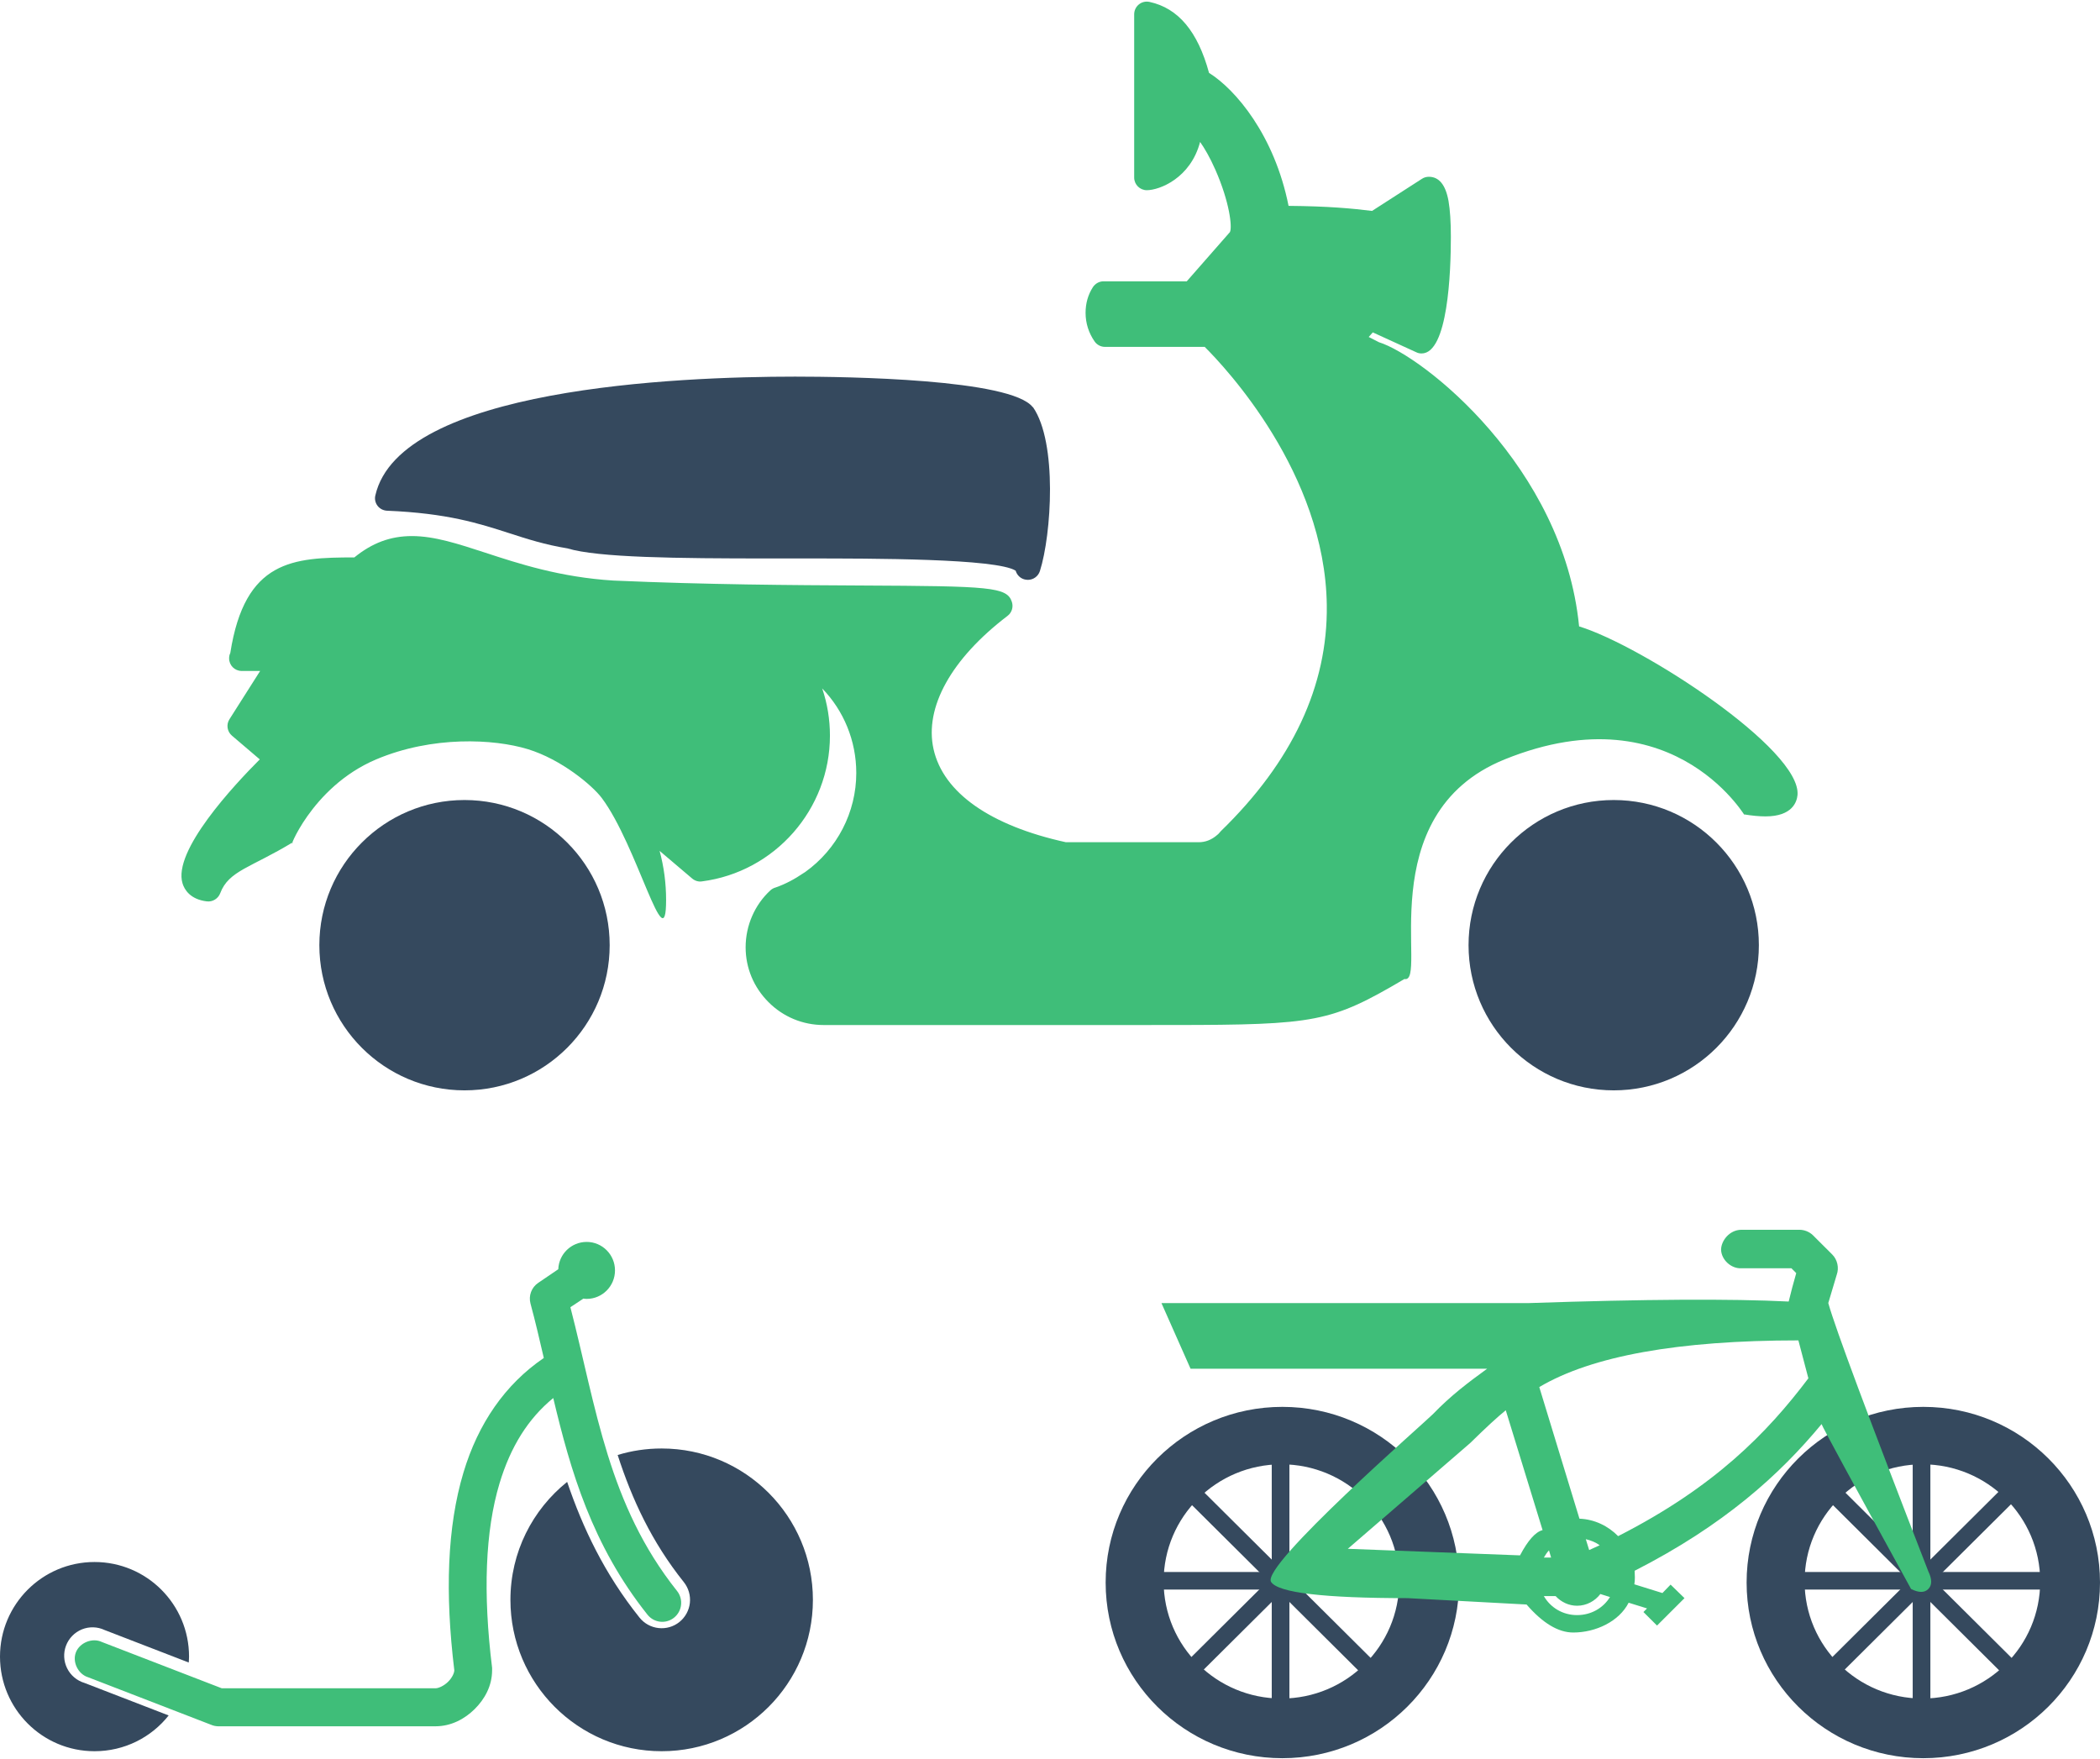
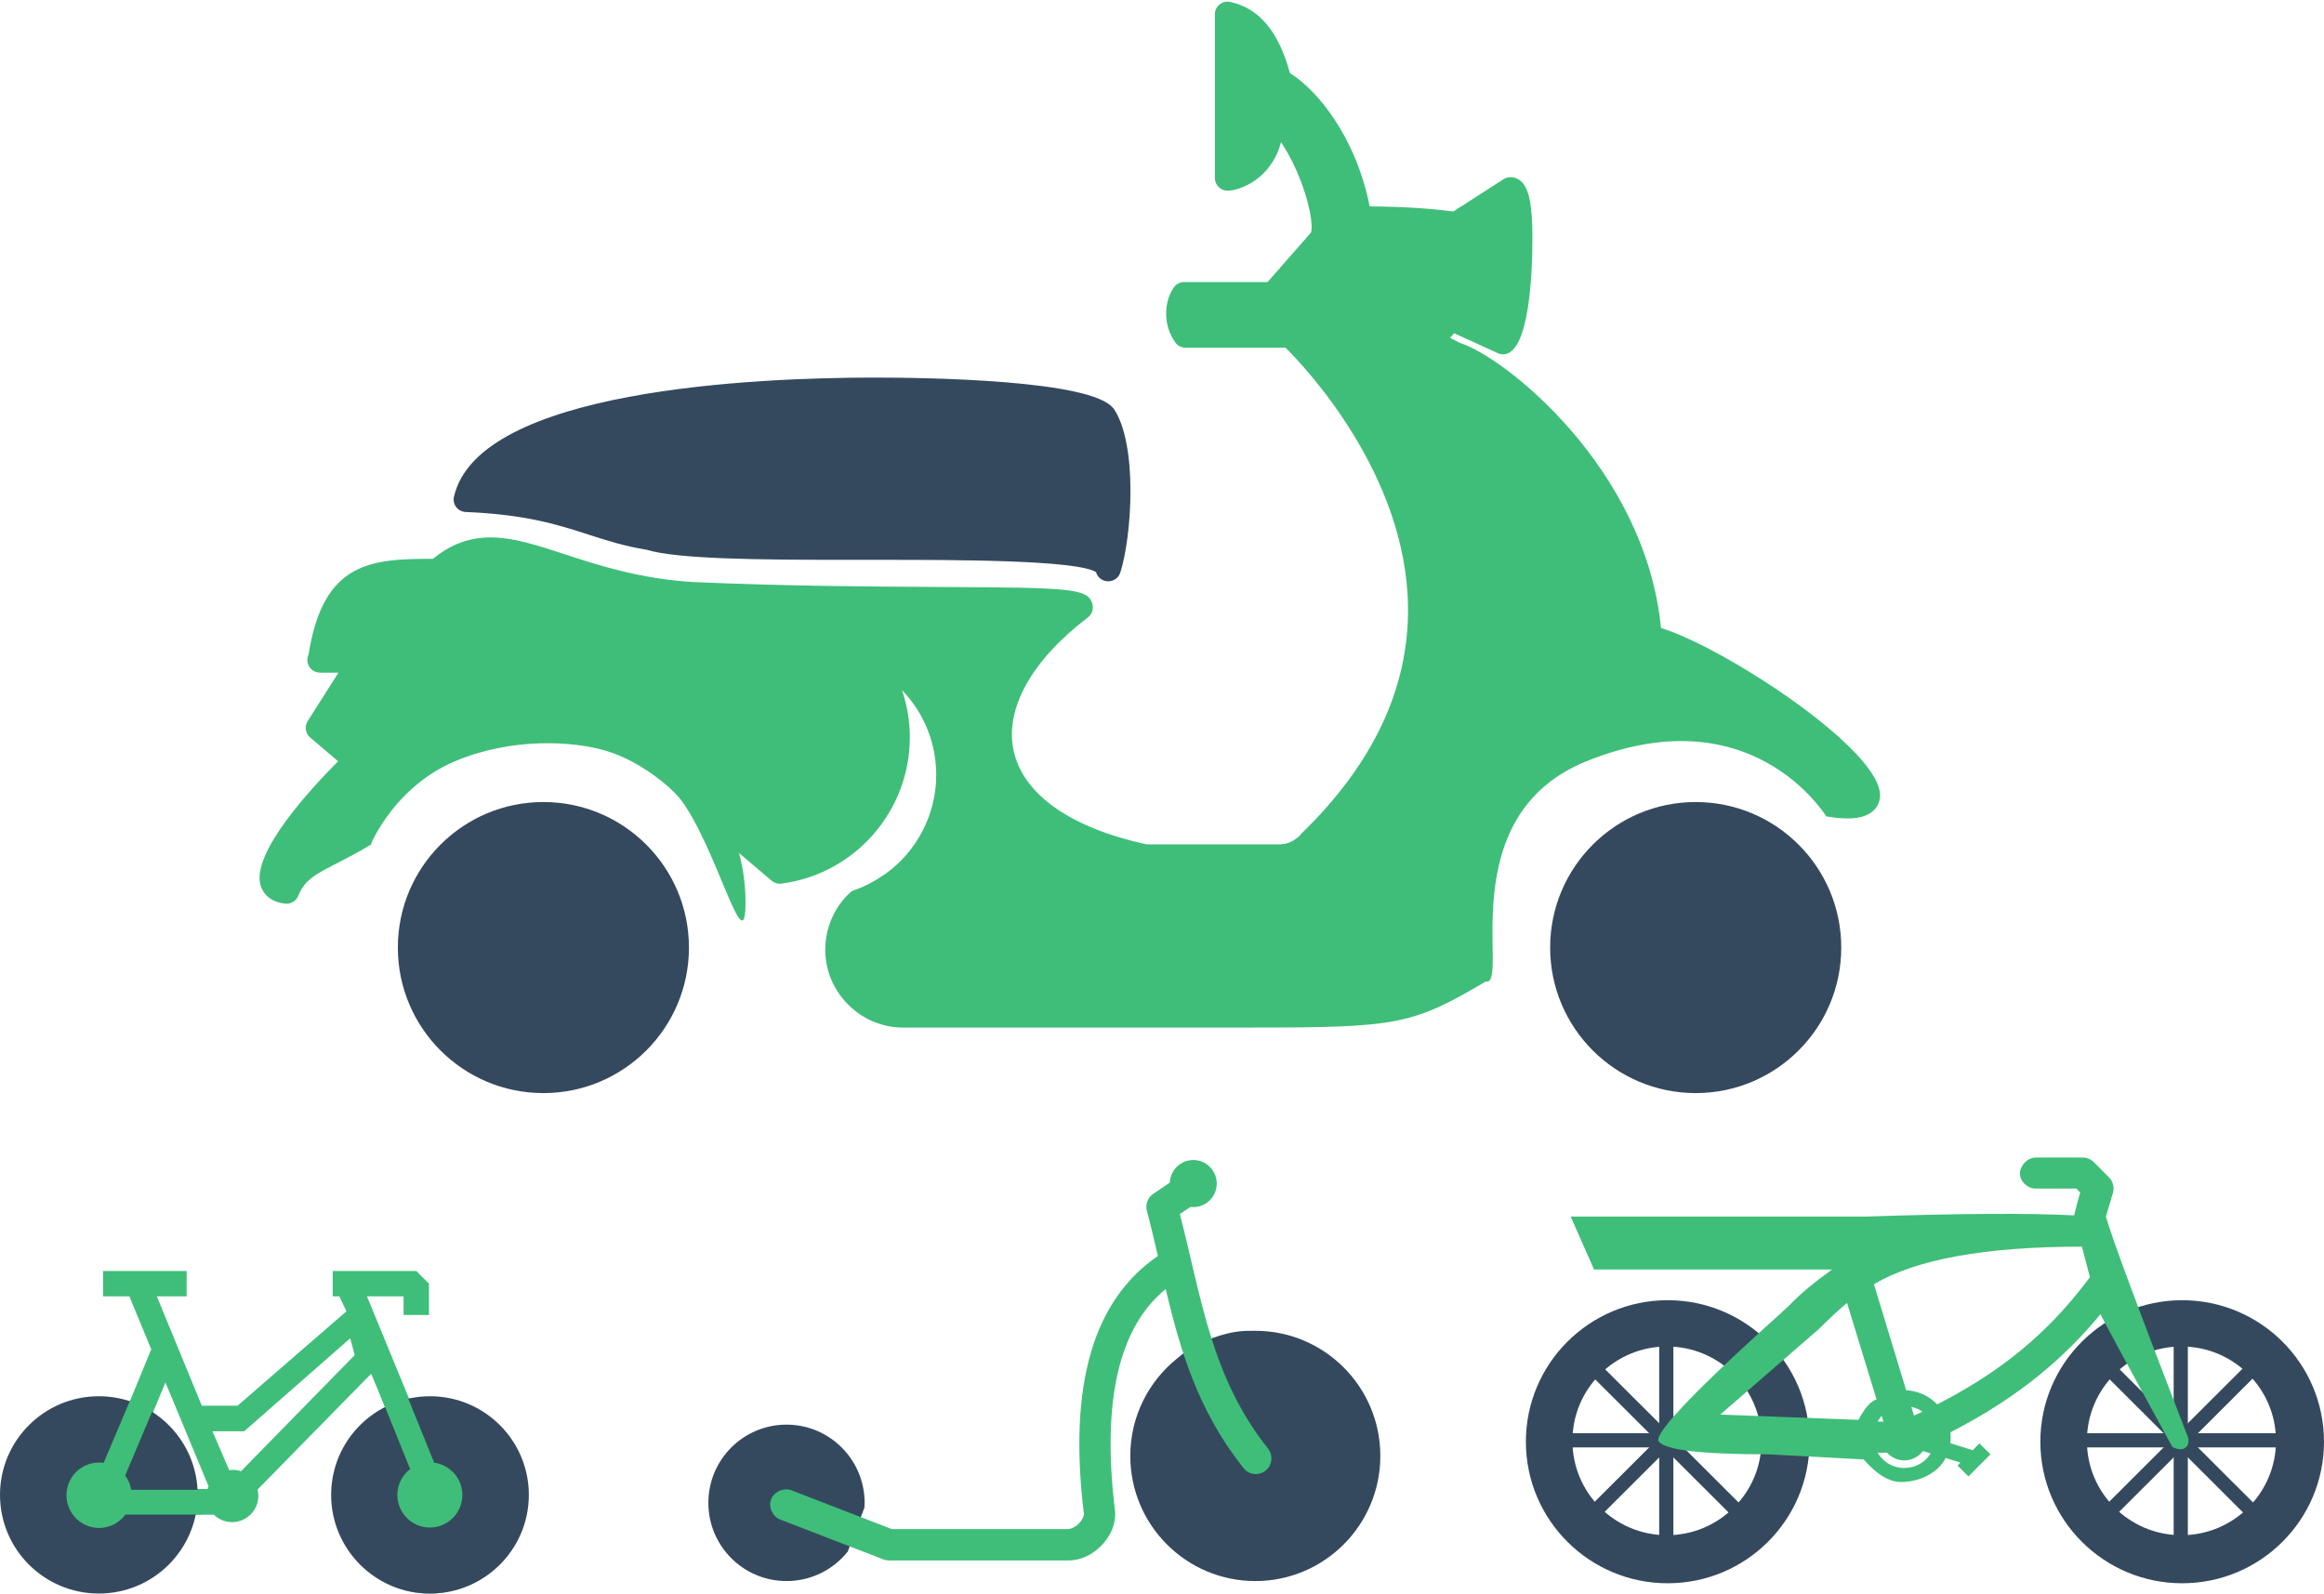
- <svg xmlns="http://www.w3.org/2000/svg" width="868px" height="727px" viewBox="0 0 868 727" version="1.1">
+ <svg xmlns="http://www.w3.org/2000/svg" width="958px" height="657px" viewBox="0 0 958 657" version="1.1">
  <g id="Layout_Template" stroke="none" stroke-width="1" fill="none" fill-rule="evenodd">
-     <g id="scooter" transform="translate(-208, -158)">
-       <g transform="translate(208, 158)">
-         <g id="icon/miniscooter" transform="translate(0, 513)">
+     <g id="scooter" transform="translate(-184, -128)">
+       <g transform="translate(184, 128)">
+         <g id="icon/miniscooter" transform="translate(292, 478)">
          <g id="miniscooter">
            <g>
-               <path d="M80.704,88.38 C74.737,106.816 66.617,124.321 53.355,140.926 C51.417,143.355 50.516,146.455 50.852,149.556 C51.203,152.641 52.76,155.467 55.186,157.422 C57.613,159.362 60.711,160.263 63.809,159.912 C66.892,159.576 69.73,158.018 71.669,155.589 C86.244,137.367 95.126,118.472 101.581,99.5 C115.866,110.972 125.023,128.507 125.023,148.257 C125.023,182.808 97.033,210.821 62.512,210.821 C27.99,210.821 0,182.808 0,148.257 C0,113.707 27.99,85.693 62.512,85.693 C68.846,85.692 74.935,86.623 80.704,88.38 Z M336,171.717 C336,193.315 318.51,210.82 296.93,210.82 C284.507,210.82 273.443,205.076 266.285,196.034 L301.081,182.593 C304.21,181.661 306.804,179.477 308.254,176.544 C309.704,173.627 309.872,170.22 308.712,167.181 C307.552,164.126 305.171,161.698 302.149,160.46 C299.127,159.238 295.739,159.33 292.779,160.72 L257.982,174.161 C257.937,173.352 257.86,172.542 257.86,171.717 C257.86,150.119 275.35,132.615 296.93,132.615 C318.51,132.615 336,150.119 336,171.717 Z" id="Fill-1" fill="#35495E" transform="translate(168, 148.2573) scale(-1, 1) translate(-168, -148.2573) " />
-               <path d="M69.977,0.317 C76.296,0.317 81.455,5.315 81.699,11.603 L90.002,17.246 C92.78,19.116 94.062,22.582 93.176,25.833 C91.162,33.239 89.437,40.738 87.682,48.282 C103.738,59.231 114.834,75.439 120.893,95.632 C127.639,118.097 128.54,145.452 124.678,177.331 L124.678,177.454 C124.709,178.481 125.564,180.459 127.242,182.115 C128.952,183.802 131.195,184.814 132.493,184.814 L220.772,184.814 L270.347,165.677 C274.224,163.791 279.535,165.938 281.092,169.971 C282.648,174.004 280.1,179.049 275.964,180.275 L225.17,199.903 C224.285,200.287 223.323,200.486 222.362,200.517 L132.496,200.517 C125.979,200.517 120.408,197.511 116.257,193.402 C112.106,189.292 109.053,183.818 109.053,177.331 C109.037,177.009 109.037,176.672 109.053,176.35 C112.868,145.451 111.892,119.782 106,100.17 C101.421,84.943 94.172,73.366 83.778,64.84 C76.59,95.095 67.706,125.655 44.828,154.39 C42.126,157.779 37.212,158.331 33.839,155.617 C30.466,152.903 29.916,147.965 32.618,144.576 C61.052,108.878 65.875,69.225 76.695,27.3 L71.323,23.743 C70.865,23.804 70.453,23.865 69.979,23.865 C63.508,23.865 58.258,18.59 58.258,12.089 C58.258,5.587 63.508,0.312 69.979,0.312 L69.977,0.317 Z" id="Path" fill="#3FBE79" transform="translate(156.2277, 100.4143) scale(-1, 1) translate(-156.2277, -100.4143) " />
+               <path d="M69.615,73.794 C78.675,76.997 71.968,72.593 83.744,82.053 C95.52,91.512 103.07,105.972 103.07,122.26 C103.07,150.752 79.995,173.853 51.535,173.853 C23.075,173.853 0,150.752 0,122.26 C0,93.768 23.075,70.667 51.535,70.667 C56.757,70.666 60.555,70.591 69.615,73.794 Z M277,141.606 C277,159.416 262.581,173.851 244.791,173.851 C234.549,173.851 225.428,169.115 219.526,161.659 L212.682,143.621 C212.644,142.953 212.581,142.286 212.581,141.606 C212.581,123.795 227,109.36 244.791,109.36 C262.581,109.36 277,123.795 277,141.606 Z" id="Fill-1" fill="#35495E" transform="translate(138.5, 122.2594) scale(-1, 1) translate(-138.5, -122.2594) " />
+               <path d="M57.69,0.261 C62.899,0.261 67.152,4.383 67.353,9.568 L74.198,14.222 C76.488,15.764 77.545,18.622 76.815,21.303 C75.154,27.411 73.732,33.594 72.286,39.816 C85.522,48.845 94.67,62.211 99.665,78.863 C105.227,97.388 105.969,119.946 102.785,146.235 L102.785,146.336 C102.811,147.184 103.515,148.815 104.899,150.18 C106.309,151.571 108.158,152.406 109.228,152.406 L182.006,152.406 L222.875,136.625 C226.071,135.069 230.45,136.84 231.733,140.166 C233.017,143.491 230.916,147.652 227.506,148.663 L185.631,164.849 C184.901,165.165 184.109,165.33 183.316,165.355 L109.23,165.355 C103.857,165.355 99.265,162.876 95.843,159.488 C92.421,156.099 89.904,151.584 89.904,146.235 C89.891,145.97 89.891,145.691 89.904,145.426 C93.049,119.946 92.244,98.778 87.387,82.605 C83.612,70.048 77.636,60.501 69.067,53.47 C63.141,78.419 55.818,103.621 36.956,127.317 C34.729,130.112 30.678,130.567 27.897,128.329 C25.116,126.09 24.663,122.019 26.89,119.224 C50.331,89.786 54.307,57.086 63.228,22.513 L58.799,19.579 C58.421,19.63 58.081,19.68 57.691,19.68 C52.357,19.68 48.028,15.33 48.028,9.969 C48.028,4.607 52.357,0.257 57.691,0.257 L57.69,0.261 Z" id="Path" fill="#3FBE79" transform="translate(128.7949, 82.80611) scale(-1, 1) translate(-128.7949, -82.80611) " />
            </g>
          </g>
        </g>
-         <g id="icon/pedelec" transform="translate(457, 508)">
+         <g id="icon/pedelec" transform="translate(629, 477)">
          <g id="pedelec">
-             <g id="Group-9" transform="translate(0, 73.4925)" fill="#35495E">
-               <path d="M73.034,145.213 C32.698,145.213 0,112.706 0,72.606 C0,32.507 32.698,0 73.034,0 C113.369,0 146.068,32.507 146.068,72.606 C146.068,112.706 113.369,145.213 73.034,145.213 Z M72.659,120.552 C99.55,120.552 121.348,98.881 121.348,72.148 C121.348,45.415 99.55,23.743 72.659,23.743 C45.769,23.743 23.97,45.415 23.97,72.148 C23.97,98.881 45.769,120.552 72.659,120.552 Z" id="Combined-Shape" />
-               <rect id="Rectangle" x="16.067" y="68.25" width="112.472" height="7.261" />
-               <rect id="Rectangle" transform="translate(72.30348, 71.8804) scale(-1, -1) rotate(90) translate(-72.30348, -71.8804) " x="16.396" y="68.229" width="111.814" height="7.303" />
-               <polygon id="Rectangle" transform="translate(72.30348, 71.8804) scale(-1, -1) rotate(45) translate(-72.30348, -71.8804) " points="16.243 68.404 128.386 68.075 128.364 75.357 16.221 75.686" />
-               <polygon id="Rectangle" transform="translate(72.30348, 71.8804) scale(-1, -1) rotate(135) translate(-72.30348, -71.8804) " points="16.221 68.075 128.364 68.404 128.386 75.686 16.243 75.357" />
+             <g id="Group-9" transform="translate(0, 59.06247)" fill="#35495E">
+               <path d="M58.463,116.701 C26.175,116.701 0,90.576 0,58.35 C0,26.124 26.175,0 58.463,0 C90.751,0 116.925,26.124 116.925,58.35 C116.925,90.576 90.751,116.701 58.463,116.701 Z M58.163,96.882 C79.688,96.882 97.138,79.466 97.138,57.982 C97.138,36.498 79.688,19.082 58.163,19.082 C36.637,19.082 19.188,36.498 19.188,57.982 C19.188,79.466 36.637,96.882 58.163,96.882 Z" id="Combined-Shape" />
+               <rect id="Rectangle" x="12.862" y="54.849" width="90.032" height="5.835" />
+               <polygon id="Rectangle" transform="translate(57.87796, 57.7669) scale(-1, -1) rotate(90) translate(-57.87796, -57.7669) " points="12.948 54.844 102.808 54.844 102.808 60.69 12.948 60.69" />
+               <polygon id="Rectangle" transform="translate(57.87796, 57.7669) scale(-1, -1) rotate(45) translate(-57.87796, -57.7669) " points="12.908 54.89 102.854 54.803 102.848 60.644 12.902 60.73" />
+               <polygon id="Rectangle" transform="translate(57.87796, 57.7669) scale(-1, -1) rotate(135) translate(-57.87796, -57.7669) " points="12.902 54.803 102.848 54.89 102.854 60.73 12.908 60.644" />
            </g>
-             <g id="Group-9" transform="translate(264.9324, 73.4925)" fill="#35495E">
-               <path d="M73.034,145.213 C32.698,145.213 0,112.706 0,72.606 C0,32.507 32.698,0 73.034,0 C113.369,0 146.068,32.507 146.068,72.606 C146.068,112.706 113.369,145.213 73.034,145.213 Z M72.659,120.552 C99.55,120.552 121.348,98.881 121.348,72.148 C121.348,45.415 99.55,23.743 72.659,23.743 C45.769,23.743 23.97,45.415 23.97,72.148 C23.97,98.881 45.769,120.552 72.659,120.552 Z" id="Combined-Shape" />
-               <rect id="Rectangle" x="16.067" y="68.25" width="112.472" height="7.261" />
-               <polygon id="Rectangle" transform="translate(72.30348, 71.8804) scale(-1, -1) rotate(90) translate(-72.30348, -71.8804) " points="16.396 68.229 128.21 68.229 128.21 75.532 16.396 75.532" />
-               <polygon id="Rectangle" transform="translate(72.30348, 71.8804) scale(-1, -1) rotate(45) translate(-72.30348, -71.8804) " points="16.243 68.404 128.386 68.075 128.364 75.357 16.221 75.686" />
-               <polygon id="Rectangle" transform="translate(72.30348, 71.8804) scale(-1, -1) rotate(135) translate(-72.30348, -71.8804) " points="16.221 68.075 128.364 68.404 128.386 75.686 16.243 75.357" />
+             <g id="Group-9" transform="translate(212.0748, 59.06247)" fill="#35495E">
+               <path d="M58.463,116.701 C26.175,116.701 0,90.576 0,58.35 C0,26.124 26.175,0 58.463,0 C90.751,0 116.925,26.124 116.925,58.35 C116.925,90.576 90.751,116.701 58.463,116.701 Z M58.163,96.882 C79.688,96.882 97.138,79.466 97.138,57.982 C97.138,36.498 79.688,19.082 58.163,19.082 C36.637,19.082 19.188,36.498 19.188,57.982 C19.188,79.466 36.637,96.882 58.163,96.882 Z" id="Combined-Shape" />
+               <rect id="Rectangle" x="12.862" y="54.849" width="90.032" height="5.835" />
+               <polygon id="Rectangle" transform="translate(57.87796, 57.7669) scale(-1, -1) rotate(90) translate(-57.87796, -57.7669) " points="12.948 54.844 102.808 54.844 102.808 60.69 12.948 60.69" />
+               <polygon id="Rectangle" transform="translate(57.87796, 57.7669) scale(-1, -1) rotate(45) translate(-57.87796, -57.7669) " points="12.908 54.89 102.854 54.803 102.848 60.644 12.902 60.73" />
+               <polygon id="Rectangle" transform="translate(57.87796, 57.7669) scale(-1, -1) rotate(135) translate(-57.87796, -57.7669) " points="12.902 54.803 102.848 54.89 102.854 60.73 12.908 60.644" />
            </g>
-             <path d="M262.741,16.213 L283.455,16.213 L285.445,18.211 C284.33,22.031 283.216,26.264 282.324,29.957 C258.612,28.763 222.867,28.973 175.089,30.588 L23.063,30.588 L35.101,57.738 L157.674,57.738 C149.841,63.429 142.68,68.806 135.245,76.526 C132.328,79.553 63.985,139.161 68.387,145.856 C71.321,150.32 90.143,152.551 124.852,152.551 L173.98,155.183 C180.666,162.901 187.097,166.759 193.272,166.759 C202.536,166.759 212.222,162.205 216.171,154.438 L223.781,156.8 L222.285,158.29 L227.905,163.885 L239.257,152.551 L233.509,146.956 L230.134,150.443 L218.527,146.829 C218.878,144.895 218.718,143.056 218.655,141.233 C255.433,122.481 278.631,101.524 295.92,80.614 C296.302,81.84 308.632,104.558 332.909,148.767 C336.098,150.366 338.476,150.366 340.043,148.767 C341.61,147.169 341.61,144.743 340.043,141.489 C315.383,77.985 301.599,41.018 298.69,30.588 L302.193,18.842 C303.212,16.021 302.464,12.629 300.314,10.504 L292.322,2.531 C290.841,1.104 288.771,0.28 286.702,0.296 L262.74,0.296 C257.741,0.344 254.334,4.972 254.382,8.634 C254.574,12.789 258.57,16.404 262.741,16.213 Z M290.46,61.692 C273.36,84.344 251.628,106.647 211.825,126.921 C207.701,122.72 202.113,119.962 195.84,119.709 L179.234,65.306 C200.961,52.445 236.661,46.015 286.335,46.015 C288.14,52.958 289.515,58.183 290.46,61.692 Z M180.602,124.433 C177.668,125.168 174.559,128.647 171.275,134.872 L100.103,132.153 L150.655,88.464 C157.161,82.081 162.07,77.558 165.382,74.894 L180.602,124.433 Z M198.468,128.19 C200.554,128.665 202.528,129.474 204.216,130.679 C202.783,131.36 201.318,131.994 199.854,132.676 L198.468,128.19 Z M183.248,132.803 L184.123,135.783 L181.13,135.783 C181.751,134.705 182.404,133.69 183.248,132.803 Z M204.466,150.842 L208.463,152.094 C205.661,156.644 200.661,159.56 194.85,159.56 C188.912,159.56 183.88,156.453 181.126,151.714 L185.998,151.714 C188.195,154.091 191.363,155.692 194.866,155.692 C198.783,155.692 202.285,153.727 204.483,150.842 L204.466,150.842 Z" id="Fill-1" fill="#3FBE79" />
+             <path d="M210.321,13.03 L226.902,13.03 L228.495,14.635 C227.603,17.705 226.71,21.107 225.997,24.075 C207.016,23.115 178.402,23.284 140.156,24.582 L18.462,24.582 L28.098,46.401 L126.216,46.401 C119.946,50.975 114.214,55.296 108.261,61.5 C105.927,63.933 51.219,111.837 54.743,117.218 C57.092,120.805 72.158,122.598 99.942,122.598 L139.268,124.713 C144.621,130.915 149.769,134.017 154.712,134.017 C162.127,134.017 169.881,130.357 173.042,124.114 L179.134,126.013 L177.936,127.21 L182.435,131.707 L191.522,122.598 L186.921,118.101 L184.219,120.904 L174.928,117.999 C175.209,116.445 175.081,114.967 175.03,113.503 C204.47,98.432 223.04,81.59 236.88,64.786 C237.186,65.771 247.056,84.028 266.489,119.557 C269.042,120.842 270.946,120.842 272.2,119.557 C273.455,118.273 273.455,116.323 272.2,113.708 C252.46,62.673 241.426,32.964 239.098,24.582 L241.901,15.143 C242.717,12.875 242.118,10.149 240.398,8.442 L234,2.034 C232.815,0.888 231.158,0.225 229.501,0.238 L210.32,0.238 C206.318,0.276 203.591,3.996 203.629,6.939 C203.783,10.278 206.982,13.183 210.321,13.03 Z M232.509,49.579 C218.821,67.783 201.425,85.707 169.563,102.001 C166.262,98.624 161.788,96.408 156.767,96.204 L143.474,52.484 C160.867,42.148 189.444,36.98 229.207,36.98 C230.652,42.56 231.753,46.759 232.509,49.579 Z M144.57,100.001 C142.221,100.591 139.732,103.388 137.104,108.391 L80.131,106.205 L120.597,71.094 C125.805,65.964 129.735,62.329 132.386,60.189 L144.57,100.001 Z M158.871,103.02 C160.541,103.402 162.121,104.052 163.472,105.02 C162.325,105.568 161.153,106.078 159.98,106.625 L158.871,103.02 Z M146.687,106.727 L147.388,109.122 L144.992,109.122 C145.489,108.256 146.012,107.441 146.687,106.727 Z M163.673,121.225 L166.872,122.231 C164.628,125.887 160.627,128.231 155.975,128.231 C151.221,128.231 147.194,125.734 144.989,121.925 L148.889,121.925 C150.648,123.836 153.184,125.123 155.988,125.123 C159.123,125.123 161.927,123.543 163.686,121.225 L163.673,121.225 Z" id="Fill-1" fill="#3FBE79" />
          </g>
        </g>
-         <g id="icon/scooter" transform="translate(75, 0)">
+         <g id="icon/scooter" transform="translate(107, 0)">
          <g id="scooter" transform="translate(334, 225.5) scale(-1, 1) translate(-334, -225.5) ">
            <path d="M635.628,313.872 L647.145,304.047 C649.12,302.372 649.567,299.469 648.151,297.273 L635.479,277.323 L642.896,277.323 L643.082,277.323 C645.989,277.323 648.3,275.016 648.3,272.113 C648.3,271.331 648.151,270.587 647.816,269.917 C641.778,231.358 621.837,230.428 596.53,230.391 C589.187,224.398 581.584,221.57 572.75,221.57 C563.395,221.57 553.667,224.771 542.374,228.455 C528.621,232.959 511.513,238.579 489.522,239.956 C450.611,241.668 415.389,241.854 387.103,242.003 C333.655,242.263 326.76,242.561 324.747,248.814 C324.076,250.935 324.784,253.206 326.536,254.545 C349.831,272.299 360.976,292.397 357.136,309.629 C353.111,327.643 333.692,341.265 302.421,348.114 L247.631,348.114 C244.799,348.114 242.264,347.183 239.842,345.062 C239.543,344.876 239.245,344.541 238.425,343.573 C208.906,314.914 194.147,283.501 194.593,250.116 C195.301,195.479 236.785,151.596 245.059,143.374 L286.282,143.374 C287.959,143.374 289.562,142.555 290.531,141.178 C292.991,137.679 294.295,133.585 294.295,129.305 C294.295,125.397 293.289,121.824 291.276,118.697 C290.307,117.208 288.667,116.278 286.878,116.278 L252.476,116.278 L234.623,95.919 C233.616,93.872 234.772,83.488 240.661,70.127 C242.972,64.916 245.171,61.194 246.96,58.664 C250.873,73.663 263.769,78.614 268.987,78.614 C271.857,78.614 274.205,76.269 274.205,73.403 L274.205,5.888 C274.205,4.325 273.497,2.836 272.267,1.831 C271.037,0.826 269.435,0.454 267.869,0.789 C256.017,3.357 247.929,12.959 243.27,30.117 C232.275,37.003 216.211,55.91 210.397,85.089 C193.885,85.238 184.418,86.132 175.883,87.174 L155.234,73.887 C154.377,73.329 153.408,73.068 152.401,73.068 C148.19,73.068 145.469,76.418 144.276,83.08 C143.643,86.765 143.307,91.715 143.307,97.856 C143.307,112.371 144.5,146.092 155.42,146.092 C156.166,146.092 156.911,145.943 157.582,145.608 L175.584,137.383 L177.261,139.281 L173.049,141.439 C154.936,147.097 96.754,192.913 90.306,258.901 C64.216,266.903 -1.718,309.817 0.034,328.649 C0.295,331.292 2.047,337.433 13.266,337.433 C15.763,337.433 18.67,337.172 22.062,336.614 C19.488,341.615 49.146,284.763 121.072,313.873 C177.261,336.614 152.401,406.82 162.502,404.65 C164.401,405.768 166.205,406.82 167.933,407.811 C195.597,423.669 203.673,423.669 270.293,423.669 L402.529,423.669 C411.139,423.669 419.264,420.319 425.339,414.215 C431.452,408.112 434.806,400.072 434.806,391.549 C434.806,382.579 431.079,373.981 424.557,367.989 C423.96,367.431 423.178,367.022 422.358,366.798 C418.407,365.421 414.605,363.411 410.729,360.769 C410.579,360.657 410.393,360.545 410.244,360.471 C396.976,351.017 389.073,335.72 389.073,319.493 C389.073,306.132 394.291,293.7 403.162,284.544 C401.038,290.759 399.957,297.385 399.957,304.047 C399.957,334.492 422.693,360.397 452.883,364.304 C454.337,364.527 455.827,364.044 456.946,363.076 L470.363,351.687 C468.574,358.275 467.679,365.085 467.679,371.971 C467.679,398.146 479.66,349.255 494.297,329.79 C498.133,324.69 510.939,313.872 524.898,309.629 C538.856,305.385 564.219,304.047 587.504,313.873 C614.846,325.412 624.441,353.334 621.94,348.114 C639.234,358.647 648.484,359.838 651.988,369.218 C652.845,371.451 655.119,372.828 657.467,372.567 C664.437,371.748 666.785,367.617 667.531,365.198 C671.78,351.724 646.062,324.331 635.626,313.873 L635.628,313.872 Z" id="Fill-1" fill="#3FBE79" />
            <path d="M414.376,155.669 C392.905,155.669 325.026,156.635 316.116,168.306 L316.041,168.269 C305.865,182.951 308.4,221.011 313.171,236.027 C313.879,238.22 315.892,239.669 318.166,239.669 C318.427,239.669 318.688,239.632 318.986,239.595 C321.036,239.297 322.639,237.811 323.198,235.878 C331.101,230.823 382.243,230.823 410.014,230.823 L425.147,230.823 C463.206,230.823 495.822,230.489 508.459,226.66 C517.741,225.136 524.935,222.832 532.502,220.379 C545.064,216.327 558.073,212.127 583.048,211.087 C584.576,211.012 586.03,210.269 586.962,209.043 C587.857,207.853 588.229,206.255 587.857,204.768 C577.758,160.465 463.177,155.669 414.376,155.669 Z" id="Fill-2" fill="#35495E" />
            <circle id="Oval" fill="#35495E" cx="76" cy="390.669" r="60" />
            <circle id="Oval" fill="#35495E" cx="551" cy="390.669" r="60" />
            <circle id="Oval" fill="#35495E" cx="550" cy="391" r="47" />
          </g>
        </g>
+         <g id="bike" transform="translate(0, 524)">
+           <g id="Group-4" transform="translate(109, 66.5) scale(-1, 1) translate(-109, -66.5) ">
+             <g id="Group-3">
+               <path d="M175.984,55.545 C172.491,55.545 169.068,56.033 165.785,56.94 L155.657,32.308 L164.668,10.467 L175.495,10.467 L175.495,0 L141.057,0 L141.057,10.467 L153.351,10.467 L134.816,55.545 L120.065,55.545 L75.181,16.625 L78.119,10.467 L80.843,10.467 L80.843,0 L46.405,0 L41.167,5.233 L41.167,18.143 L51.645,18.143 L51.645,10.467 L66.733,10.467 L48.362,55.126 C45.987,54.638 43.472,54.428 40.957,54.428 C19.233,54.428 1.63,72.013 1.63,93.714 C1.63,115.415 19.233,133 40.957,133 C62.681,133 80.285,115.415 80.285,93.714 C80.285,78.223 71.343,64.895 58.351,58.475 L64.987,42.356 L111.857,90.156 C111.648,90.993 111.508,91.83 111.508,92.738 C111.508,98.669 116.328,103.553 122.335,103.553 C125.269,103.553 127.923,102.367 129.879,100.483 L138.471,100.483 C141.684,118.347 157.262,131.954 176.121,131.954 C197.217,131.954 214.333,114.858 214.333,93.783 C214.263,72.639 197.079,55.544 175.982,55.544 L175.984,55.545 Z M123.518,82.146 C123.031,82.076 122.474,82.006 121.987,82.006 C120.804,82.006 119.69,82.216 118.646,82.566 L71.776,34.676 L73.635,27.768 L117.358,66.115 L130.402,66.115 L123.518,82.146 Z M132.022,88.774 L149.807,45.96 L156.064,60.997 C145.941,67.053 138.912,77.635 137.716,89.887 L132.444,89.887 C132.304,89.539 132.163,89.191 132.022,88.773 L132.022,88.774 Z" id="Fill-1" fill="#3FBE79" />
+               <ellipse id="Oval" fill="#35495E" cx="177.252" cy="92.327" rx="40.748" ry="40.673" />
+               <ellipse id="Oval-2" fill="#35495E" cx="40.748" cy="92.327" rx="40.748" ry="40.673" />
+             </g>
+             <g id="Group-2" transform="translate(134.8158, 52.81818)" fill="#3FBE79">
+               <ellipse id="Oval" cx="42.34" cy="39.648" rx="13.435" ry="13.488" />
+               <polygon id="Rectangle" transform="translate(33.99416, 24.11573) rotate(-23) translate(-33.99416, -24.11573) " points="28.936 0.43 39.12 0.416 39.052 47.801 28.868 47.816" />
+               <polygon id="Rectangle" transform="translate(23.81609, 42.50909) rotate(-90) translate(-23.81609, -42.50909) " points="18.707 18.896 28.925 18.896 28.925 66.122 18.707 66.122" />
+             </g>
+             <g id="Group" transform="translate(27.40936, 47.40909)" fill="#3FBE79">
+               <ellipse id="Oval" cx="13.397" cy="44.951" rx="13.397" ry="13.417" />
+               <polygon id="Rectangle" transform="translate(20.19656, 23.98737) rotate(22) translate(-20.19656, -23.98737) " points="15.109 0.409 25.261 0.414 25.284 47.566 15.133 47.561" />
+             </g>
+           </g>
+         </g>
      </g>
    </g>
  </g>
</svg>
